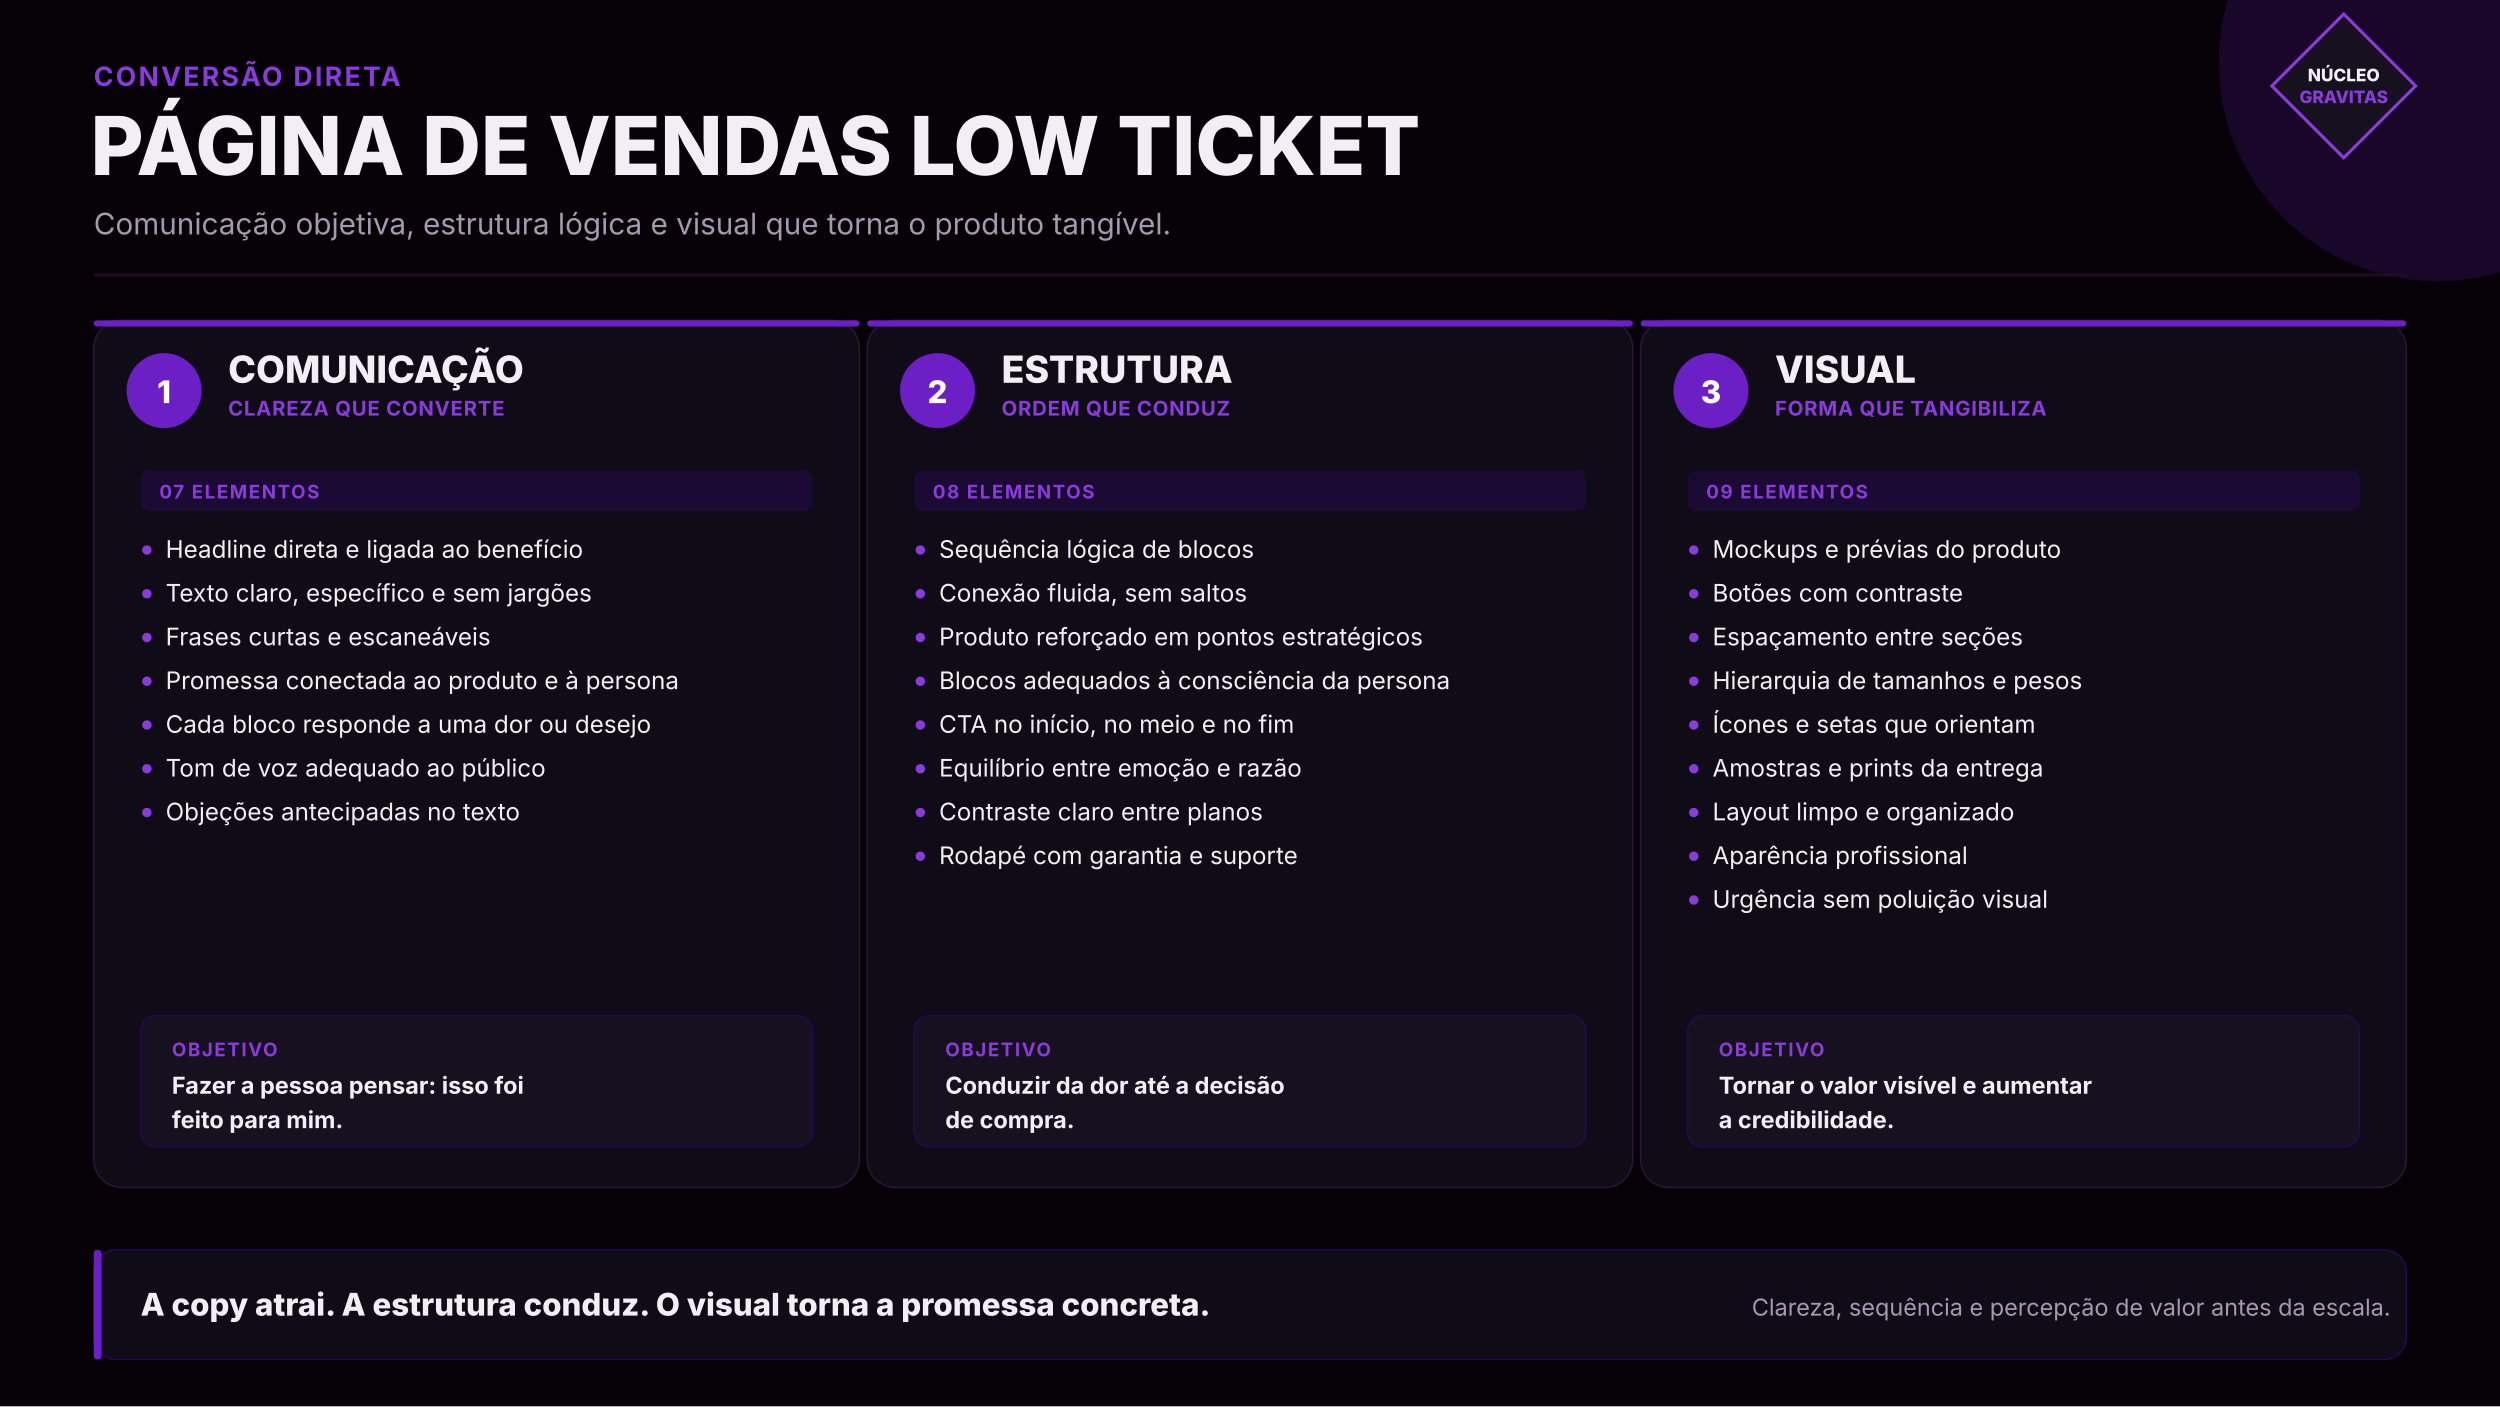
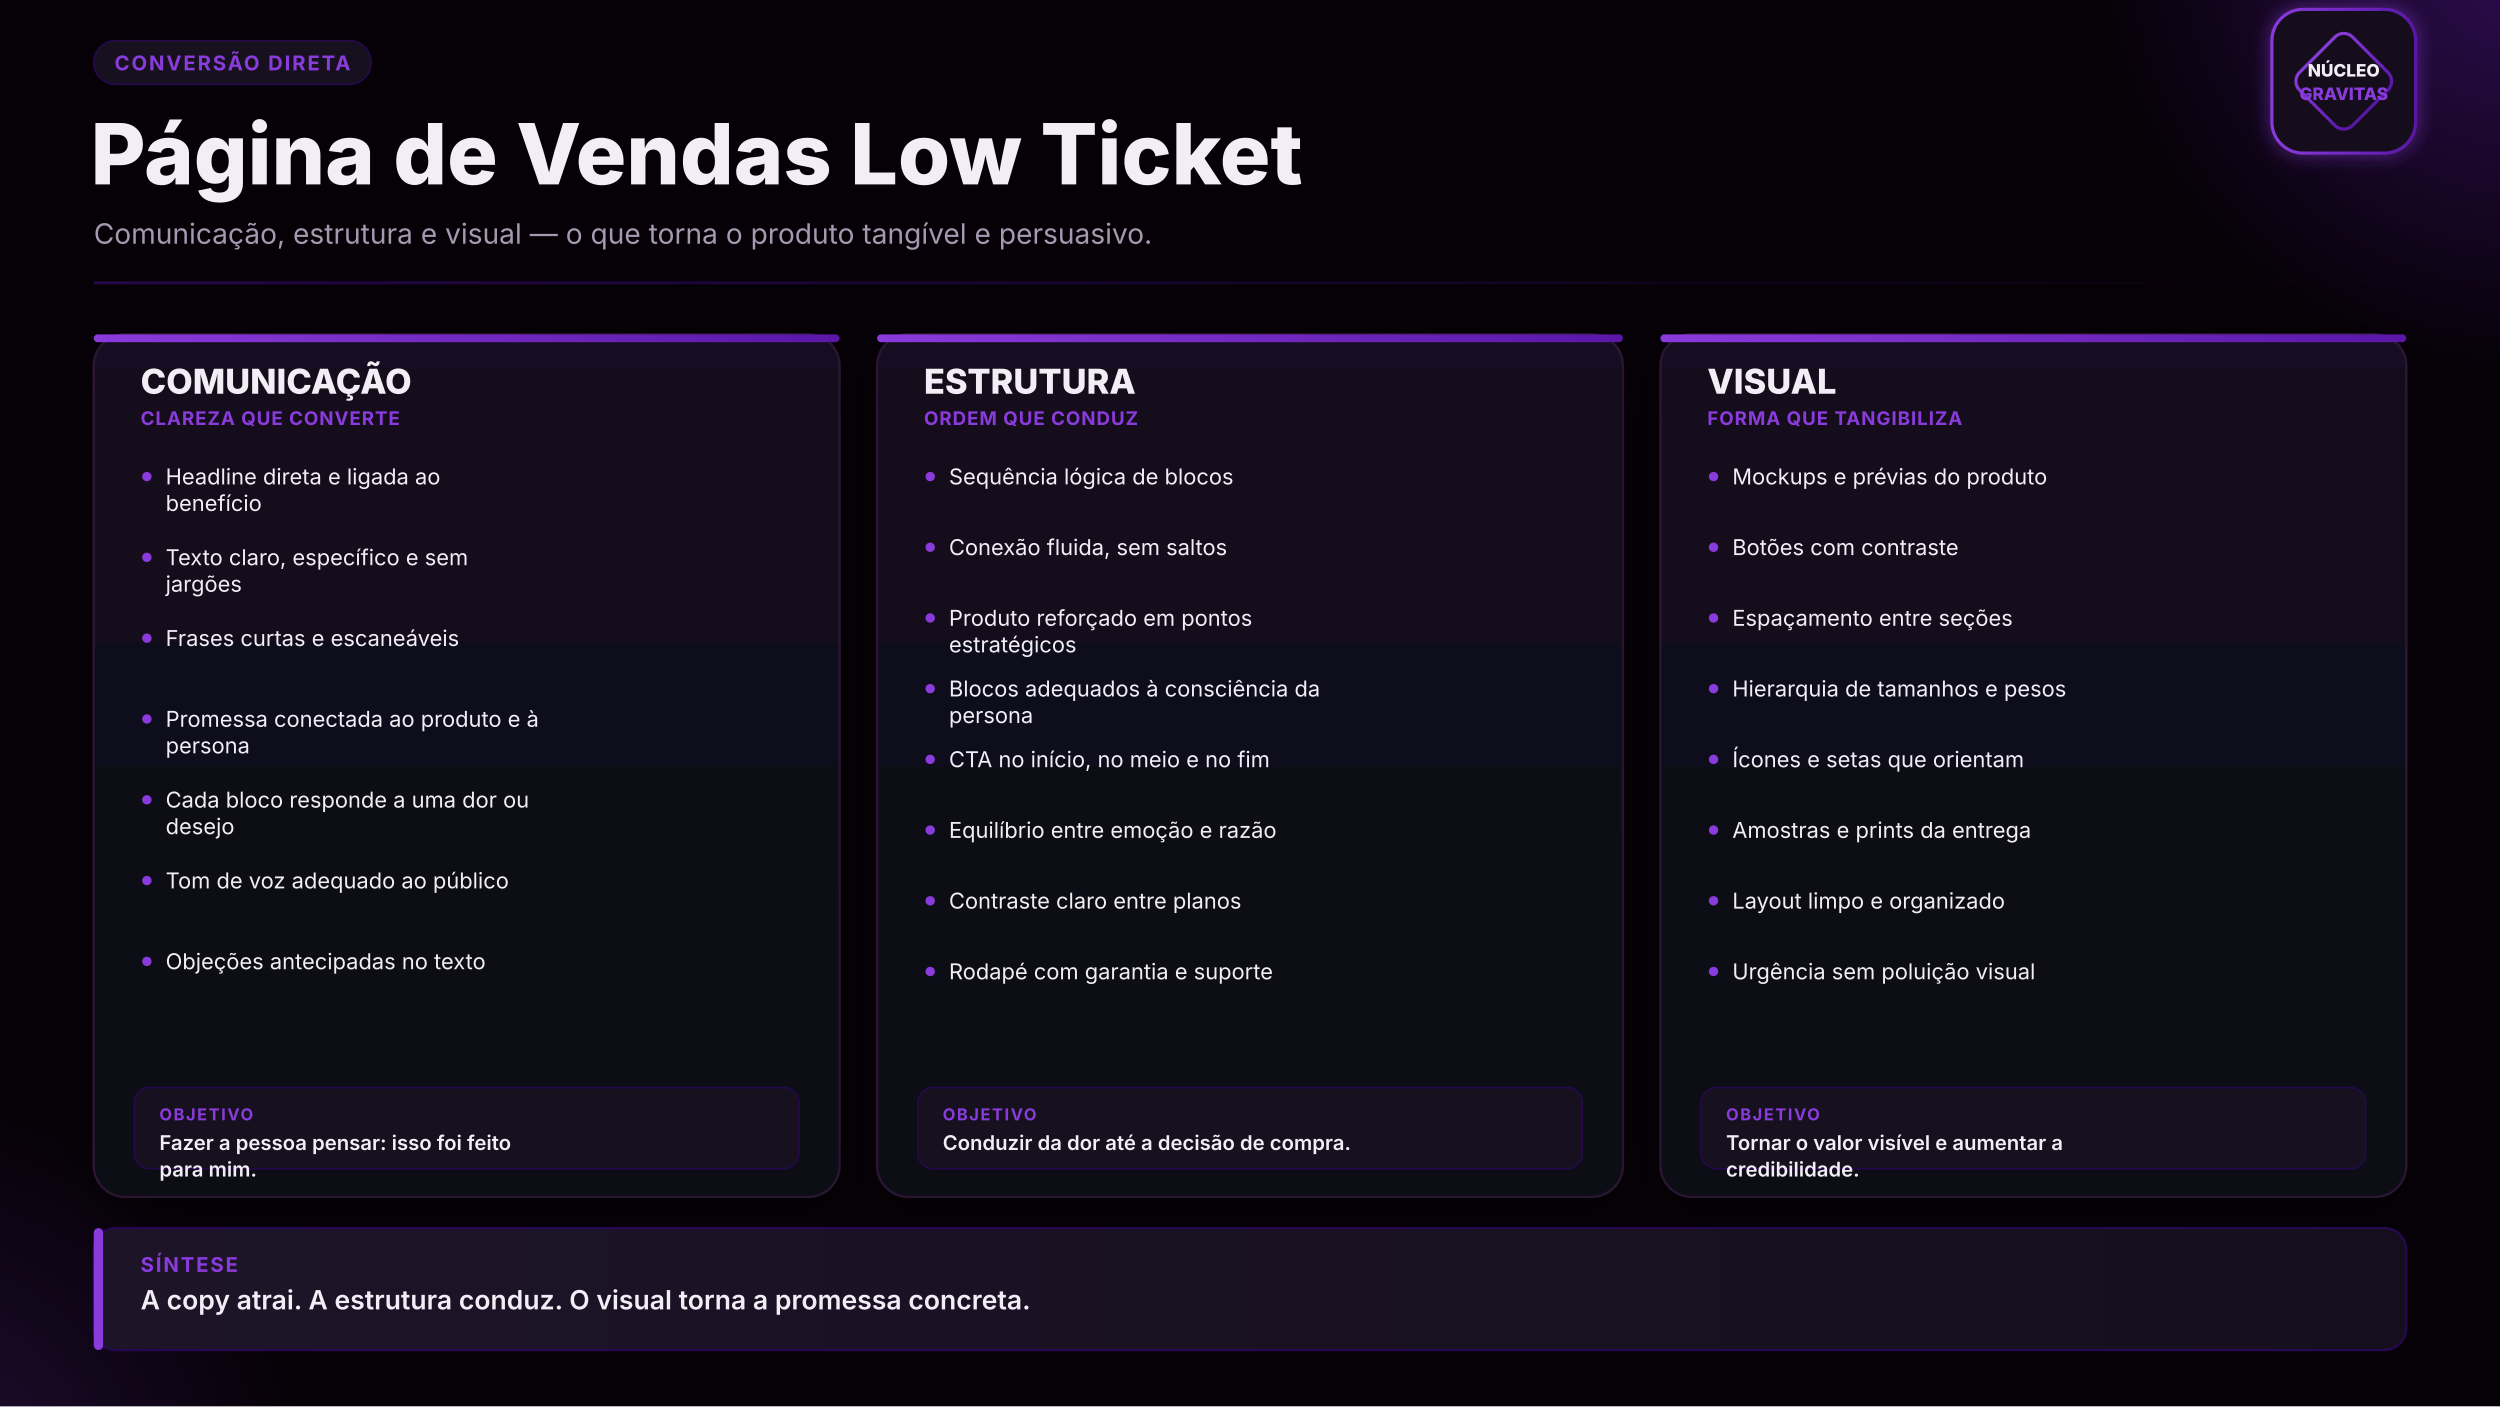
<svg xmlns="http://www.w3.org/2000/svg" viewBox="0 0 1600 900" font-family="Inter, Arial, sans-serif">
+   <defs>
+     <linearGradient id="accent" x1="0" y1="0" x2="1" y2="0">
+       <stop offset="0" stop-color="#8a3bdb" />
+       <stop offset="1" stop-color="#5a17a8" />
+     </linearGradient>
+     <linearGradient id="accentV" x1="0" y1="0" x2="0" y2="1">
+       <stop offset="0" stop-color="#8a3bdb" />
+       <stop offset="1" stop-color="#5a17a8" />
+     </linearGradient>
+     <linearGradient id="divider" x1="0" y1="0" x2="1" y2="0">
+       <stop offset="0" stop-color="#260850" stop-opacity="0.9" />
+       <stop offset="1" stop-color="#260850" stop-opacity="0" />
+     </linearGradient>
+     <radialGradient id="blob1" cx="50%" cy="50%" r="50%">
+       <stop offset="0" stop-color="#6c1fc4" stop-opacity="0.4" />
+       <stop offset="100%" stop-color="#6c1fc4" stop-opacity="0" />
+     </radialGradient>
+     <radialGradient id="blob2" cx="50%" cy="50%" r="50%">
+       <stop offset="0" stop-color="#8a3bdb" stop-opacity="0.22" />
+       <stop offset="100%" stop-color="#8a3bdb" stop-opacity="0" />
+     </radialGradient>
+     <filter id="cardShadow" x="-30%" y="-30%" width="160%" height="160%">
+       <feDropShadow dx="0" dy="10" stdDeviation="16" flood-color="#000000" flood-opacity="0.55" />
+     </filter>
+     <filter id="softGlow" x="-60%" y="-60%" width="220%" height="220%">
+       <feDropShadow dx="0" dy="0" stdDeviation="6" flood-color="#8a3bdb" flood-opacity="0.55" />
+     </filter>
+     <linearGradient id="cardFill" x1="0" y1="0" x2="0" y2="1">
+       <stop offset="0" stop-color="#141020" />
+       <stop offset="1" stop-color="#0d0913" />
+     </linearGradient>
+     <linearGradient id="calloutFill" x1="0" y1="0" x2="1" y2="0">
+       <stop offset="0" stop-color="#1d1428" />
+       <stop offset="1" stop-color="#150f1d" />
+     </linearGradient>
+   </defs>
  <rect width="1600" height="900" fill="#060107" />
-   <circle cx="1560" cy="40" r="140" fill="#6c1fc4" opacity="0.18" />
-   <text x="60" y="55" fill="#8a3bdb" font-size="17" font-weight="700" letter-spacing="1.5">CONVERSÃO DIRETA</text>
-   <text x="58" y="112" fill="#f3eef6" font-size="52" font-weight="800">PÁGINA DE VENDAS LOW TICKET</text>
-   <text x="60" y="150" fill="#a698af" font-size="19">Comunicação objetiva, estrutura lógica e visual que torna o produto tangível.</text>
-   <line x1="60" y1="176" x2="1540" y2="176" stroke="#1c0d22" stroke-width="2" />
-   <g transform="translate(1500,55)">
-     <path d="M -46 0 L 0 -46 L 46 0 L 0 46 Z" fill="#17111f" stroke="#8a3bdb" stroke-width="2" />
+   <circle cx="1620" cy="-40" r="280" fill="url(#blob1)" />
+   <circle cx="-60" cy="960" r="260" fill="url(#blob2)" />
+   <rect x="60" y="26" width="177.6" height="28" rx="14" fill="#17111f" stroke="#260850" />
+   <text x="148.8" y="45" fill="#8a3bdb" font-size="13" font-weight="700" letter-spacing="1.2" text-anchor="middle">CONVERSÃO DIRETA</text>
+   <text x="58" y="118" fill="#f3eef6" font-size="54" font-weight="800">Página de Vendas Low Ticket</text>
+   <text x="60" y="156" fill="#a698af" font-size="18">Comunicação, estrutura e visual — o que torna o produto tangível e persuasivo.</text>
+   <rect x="60" y="180" width="1480" height="2" fill="url(#divider)" />
+   <g transform="translate(1500,52)" filter="url(#softGlow)">
+     <rect x="-46" y="-46" width="92" height="92" rx="20" fill="#17111f" stroke="url(#accent)" stroke-width="2" />
+     <g transform="rotate(45)">
+       <rect x="-24" y="-24" width="48" height="48" rx="8" fill="none" stroke="url(#accent)" stroke-width="2" />
+     </g>
    <text x="0" y="-3" fill="#f3eef6" font-size="11" font-weight="800" text-anchor="middle">NÚCLEO</text>
-     <text x="0" y="11" fill="#8a3bdb" font-size="11" font-weight="800" text-anchor="middle">GRAVITAS</text>
+     <text x="0" y="12" fill="#8a3bdb" font-size="11" font-weight="800" text-anchor="middle">GRAVITAS</text>
  </g>
-   <rect x="60" y="205" width="490" height="555" rx="18" fill="#100c17" stroke="#2a1533" />
-   <rect x="60" y="205" width="490" height="4" rx="2" fill="#6c1fc4" />
-   <circle cx="105" cy="250" r="24" fill="#6c1fc4" />
-   <text x="105" y="258" fill="#fff" font-size="20" font-weight="800" text-anchor="middle">1</text>
-   <text x="146" y="245" fill="#f3eef6" font-size="24" font-weight="800">COMUNICAÇÃO</text>
-   <text x="146" y="266" fill="#8a3bdb" font-size="13" font-weight="700" letter-spacing="0.5">CLAREZA QUE CONVERTE</text>
-   <rect x="90" y="301" width="430" height="26" rx="6" fill="#260850" opacity="0.5" />
-   <text x="102" y="319" fill="#8a3bdb" font-size="12" font-weight="700" letter-spacing="1">07 ELEMENTOS</text>
-   <circle cx="94" cy="352" r="3" fill="#8a3bdb" />
-   <text x="106" y="357" fill="#f3eef6" font-size="15.5">Headline direta e ligada ao benefício</text>
-   <circle cx="94" cy="380" r="3" fill="#8a3bdb" />
-   <text x="106" y="385" fill="#f3eef6" font-size="15.5">Texto claro, específico e sem jargões</text>
-   <circle cx="94" cy="408" r="3" fill="#8a3bdb" />
-   <text x="106" y="413" fill="#f3eef6" font-size="15.5">Frases curtas e escaneáveis</text>
-   <circle cx="94" cy="436" r="3" fill="#8a3bdb" />
-   <text x="106" y="441" fill="#f3eef6" font-size="15.5">Promessa conectada ao produto e à persona</text>
-   <circle cx="94" cy="464" r="3" fill="#8a3bdb" />
-   <text x="106" y="469" fill="#f3eef6" font-size="15.5">Cada bloco responde a uma dor ou desejo</text>
-   <circle cx="94" cy="492" r="3" fill="#8a3bdb" />
-   <text x="106" y="497" fill="#f3eef6" font-size="15.5">Tom de voz adequado ao público</text>
-   <circle cx="94" cy="520" r="3" fill="#8a3bdb" />
-   <text x="106" y="525" fill="#f3eef6" font-size="15.5">Objeções antecipadas no texto</text>
-   <rect x="90" y="650" width="430" height="84" rx="10" fill="#17111f" stroke="#260850" />
-   <text x="110" y="676" fill="#8a3bdb" font-size="12" font-weight="700" letter-spacing="1">OBJETIVO</text>
-   <text x="110" y="700" fill="#f3eef6" font-size="15" font-weight="700">Fazer a pessoa pensar: isso foi</text>
-   <text x="110" y="722" fill="#f3eef6" font-size="15" font-weight="700">feito para mim.</text>
-   <rect x="555" y="205" width="490" height="555" rx="18" fill="#100c17" stroke="#2a1533" />
-   <rect x="555" y="205" width="490" height="4" rx="2" fill="#6c1fc4" />
-   <circle cx="600" cy="250" r="24" fill="#6c1fc4" />
-   <text x="600" y="258" fill="#fff" font-size="20" font-weight="800" text-anchor="middle">2</text>
-   <text x="641" y="245" fill="#f3eef6" font-size="24" font-weight="800">ESTRUTURA</text>
-   <text x="641" y="266" fill="#8a3bdb" font-size="13" font-weight="700" letter-spacing="0.5">ORDEM QUE CONDUZ</text>
-   <rect x="585" y="301" width="430" height="26" rx="6" fill="#260850" opacity="0.5" />
-   <text x="597" y="319" fill="#8a3bdb" font-size="12" font-weight="700" letter-spacing="1">08 ELEMENTOS</text>
-   <circle cx="589" cy="352" r="3" fill="#8a3bdb" />
-   <text x="601" y="357" fill="#f3eef6" font-size="15.5">Sequência lógica de blocos</text>
-   <circle cx="589" cy="380" r="3" fill="#8a3bdb" />
-   <text x="601" y="385" fill="#f3eef6" font-size="15.5">Conexão fluida, sem saltos</text>
-   <circle cx="589" cy="408" r="3" fill="#8a3bdb" />
-   <text x="601" y="413" fill="#f3eef6" font-size="15.5">Produto reforçado em pontos estratégicos</text>
-   <circle cx="589" cy="436" r="3" fill="#8a3bdb" />
-   <text x="601" y="441" fill="#f3eef6" font-size="15.5">Blocos adequados à consciência da persona</text>
-   <circle cx="589" cy="464" r="3" fill="#8a3bdb" />
-   <text x="601" y="469" fill="#f3eef6" font-size="15.5">CTA no início, no meio e no fim</text>
-   <circle cx="589" cy="492" r="3" fill="#8a3bdb" />
-   <text x="601" y="497" fill="#f3eef6" font-size="15.5">Equilíbrio entre emoção e razão</text>
-   <circle cx="589" cy="520" r="3" fill="#8a3bdb" />
-   <text x="601" y="525" fill="#f3eef6" font-size="15.5">Contraste claro entre planos</text>
-   <circle cx="589" cy="548" r="3" fill="#8a3bdb" />
-   <text x="601" y="553" fill="#f3eef6" font-size="15.5">Rodapé com garantia e suporte</text>
-   <rect x="585" y="650" width="430" height="84" rx="10" fill="#17111f" stroke="#260850" />
-   <text x="605" y="676" fill="#8a3bdb" font-size="12" font-weight="700" letter-spacing="1">OBJETIVO</text>
-   <text x="605" y="700" fill="#f3eef6" font-size="15" font-weight="700">Conduzir da dor até a decisão</text>
-   <text x="605" y="722" fill="#f3eef6" font-size="15" font-weight="700">de compra.</text>
-   <rect x="1050" y="205" width="490" height="555" rx="18" fill="#100c17" stroke="#2a1533" />
-   <rect x="1050" y="205" width="490" height="4" rx="2" fill="#6c1fc4" />
-   <circle cx="1095" cy="250" r="24" fill="#6c1fc4" />
-   <text x="1095" y="258" fill="#fff" font-size="20" font-weight="800" text-anchor="middle">3</text>
-   <text x="1136" y="245" fill="#f3eef6" font-size="24" font-weight="800">VISUAL</text>
-   <text x="1136" y="266" fill="#8a3bdb" font-size="13" font-weight="700" letter-spacing="0.5">FORMA QUE TANGIBILIZA</text>
-   <rect x="1080" y="301" width="430" height="26" rx="6" fill="#260850" opacity="0.5" />
-   <text x="1092" y="319" fill="#8a3bdb" font-size="12" font-weight="700" letter-spacing="1">09 ELEMENTOS</text>
-   <circle cx="1084" cy="352" r="3" fill="#8a3bdb" />
-   <text x="1096" y="357" fill="#f3eef6" font-size="15.5">Mockups e prévias do produto</text>
-   <circle cx="1084" cy="380" r="3" fill="#8a3bdb" />
-   <text x="1096" y="385" fill="#f3eef6" font-size="15.5">Botões com contraste</text>
-   <circle cx="1084" cy="408" r="3" fill="#8a3bdb" />
-   <text x="1096" y="413" fill="#f3eef6" font-size="15.5">Espaçamento entre seções</text>
-   <circle cx="1084" cy="436" r="3" fill="#8a3bdb" />
-   <text x="1096" y="441" fill="#f3eef6" font-size="15.5">Hierarquia de tamanhos e pesos</text>
-   <circle cx="1084" cy="464" r="3" fill="#8a3bdb" />
-   <text x="1096" y="469" fill="#f3eef6" font-size="15.5">Ícones e setas que orientam</text>
-   <circle cx="1084" cy="492" r="3" fill="#8a3bdb" />
-   <text x="1096" y="497" fill="#f3eef6" font-size="15.5">Amostras e prints da entrega</text>
-   <circle cx="1084" cy="520" r="3" fill="#8a3bdb" />
-   <text x="1096" y="525" fill="#f3eef6" font-size="15.5">Layout limpo e organizado</text>
-   <circle cx="1084" cy="548" r="3" fill="#8a3bdb" />
-   <text x="1096" y="553" fill="#f3eef6" font-size="15.5">Aparência profissional</text>
-   <circle cx="1084" cy="576" r="3" fill="#8a3bdb" />
-   <text x="1096" y="581" fill="#f3eef6" font-size="15.5">Urgência sem poluição visual</text>
-   <rect x="1080" y="650" width="430" height="84" rx="10" fill="#17111f" stroke="#260850" />
-   <text x="1100" y="676" fill="#8a3bdb" font-size="12" font-weight="700" letter-spacing="1">OBJETIVO</text>
-   <text x="1100" y="700" fill="#f3eef6" font-size="15" font-weight="700">Tornar o valor visível e aumentar</text>
-   <text x="1100" y="722" fill="#f3eef6" font-size="15" font-weight="700">a credibilidade.</text>
-   <rect x="60" y="800" width="1480" height="70" rx="14" fill="#100c17" stroke="#260850" />
-   <rect x="60" y="800" width="5" height="70" rx="2" fill="#6c1fc4" />
-   <text x="90" y="842" fill="#f3eef6" font-size="20" font-weight="800">A copy atrai. A estrutura conduz. O visual torna a promessa concreta.</text>
-   <text x="1530" y="842" fill="#a698af" font-size="15" text-anchor="end">Clareza, sequência e percepção de valor antes da escala.</text>
+   <rect x="60" y="214" width="477.333" height="552" rx="20" fill="url(#cardFill)" stroke="#2a1533" stroke-width="1.5" filter="url(#cardShadow)" />
+   <rect x="60" y="214" width="477.333" height="5" rx="2.5" fill="url(#accent)" />
+   <text x="90" y="252" fill="#f3eef6" font-size="22" font-weight="800">COMUNICAÇÃO</text>
+   <text x="90" y="272" fill="#8a3bdb" font-size="12" font-weight="700" letter-spacing="0.6">CLAREZA QUE CONVERTE</text>
+   <circle cx="94" cy="305" r="3" fill="#8a3bdb" />
+   <text x="106" y="310" fill="#f3eef6" font-size="14">Headline direta e ligada ao</text>
+   <text x="106" y="327" fill="#f3eef6" font-size="14">benefício</text>
+   <circle cx="94" cy="356.714" r="3" fill="#8a3bdb" />
+   <text x="106" y="361.714" fill="#f3eef6" font-size="14">Texto claro, específico e sem</text>
+   <text x="106" y="378.714" fill="#f3eef6" font-size="14">jargões</text>
+   <circle cx="94" cy="408.429" r="3" fill="#8a3bdb" />
+   <text x="106" y="413.429" fill="#f3eef6" font-size="14">Frases curtas e escaneáveis</text>
+   <circle cx="94" cy="460.143" r="3" fill="#8a3bdb" />
+   <text x="106" y="465.143" fill="#f3eef6" font-size="14">Promessa conectada ao produto e à</text>
+   <text x="106" y="482.143" fill="#f3eef6" font-size="14">persona</text>
+   <circle cx="94" cy="511.857" r="3" fill="#8a3bdb" />
+   <text x="106" y="516.857" fill="#f3eef6" font-size="14">Cada bloco responde a uma dor ou</text>
+   <text x="106" y="533.857" fill="#f3eef6" font-size="14">desejo</text>
+   <circle cx="94" cy="563.571" r="3" fill="#8a3bdb" />
+   <text x="106" y="568.571" fill="#f3eef6" font-size="14">Tom de voz adequado ao público</text>
+   <circle cx="94" cy="615.286" r="3" fill="#8a3bdb" />
+   <text x="106" y="620.286" fill="#f3eef6" font-size="14">Objeções antecipadas no texto</text>
+   <rect x="86" y="696" width="425.333" height="52" rx="10" fill="#17111f" stroke="#260850" />
+   <text x="102" y="717" fill="#8a3bdb" font-size="10.5" font-weight="700" letter-spacing="1">OBJETIVO</text>
+   <text x="102" y="736" fill="#f3eef6" font-size="13" font-weight="600">Fazer a pessoa pensar: isso foi feito</text>
+   <text x="102" y="753" fill="#f3eef6" font-size="13" font-weight="600">para mim.</text>
+   <rect x="561.333" y="214" width="477.333" height="552" rx="20" fill="url(#cardFill)" stroke="#2a1533" stroke-width="1.5" filter="url(#cardShadow)" />
+   <rect x="561.333" y="214" width="477.333" height="5" rx="2.5" fill="url(#accent)" />
+   <text x="591.333" y="252" fill="#f3eef6" font-size="22" font-weight="800">ESTRUTURA</text>
+   <text x="591.333" y="272" fill="#8a3bdb" font-size="12" font-weight="700" letter-spacing="0.6">ORDEM QUE CONDUZ</text>
+   <circle cx="595.333" cy="305" r="3" fill="#8a3bdb" />
+   <text x="607.333" y="310" fill="#f3eef6" font-size="14">Sequência lógica de blocos</text>
+   <circle cx="595.333" cy="350.25" r="3" fill="#8a3bdb" />
+   <text x="607.333" y="355.25" fill="#f3eef6" font-size="14">Conexão fluida, sem saltos</text>
+   <circle cx="595.333" cy="395.5" r="3" fill="#8a3bdb" />
+   <text x="607.333" y="400.5" fill="#f3eef6" font-size="14">Produto reforçado em pontos</text>
+   <text x="607.333" y="417.5" fill="#f3eef6" font-size="14">estratégicos</text>
+   <circle cx="595.333" cy="440.75" r="3" fill="#8a3bdb" />
+   <text x="607.333" y="445.75" fill="#f3eef6" font-size="14">Blocos adequados à consciência da</text>
+   <text x="607.333" y="462.75" fill="#f3eef6" font-size="14">persona</text>
+   <circle cx="595.333" cy="486" r="3" fill="#8a3bdb" />
+   <text x="607.333" y="491" fill="#f3eef6" font-size="14">CTA no início, no meio e no fim</text>
+   <circle cx="595.333" cy="531.25" r="3" fill="#8a3bdb" />
+   <text x="607.333" y="536.25" fill="#f3eef6" font-size="14">Equilíbrio entre emoção e razão</text>
+   <circle cx="595.333" cy="576.5" r="3" fill="#8a3bdb" />
+   <text x="607.333" y="581.5" fill="#f3eef6" font-size="14">Contraste claro entre planos</text>
+   <circle cx="595.333" cy="621.75" r="3" fill="#8a3bdb" />
+   <text x="607.333" y="626.75" fill="#f3eef6" font-size="14">Rodapé com garantia e suporte</text>
+   <rect x="587.333" y="696" width="425.333" height="52" rx="10" fill="#17111f" stroke="#260850" />
+   <text x="603.333" y="717" fill="#8a3bdb" font-size="10.5" font-weight="700" letter-spacing="1">OBJETIVO</text>
+   <text x="603.333" y="736" fill="#f3eef6" font-size="13" font-weight="600">Conduzir da dor até a decisão de compra.</text>
+   <rect x="1062.667" y="214" width="477.333" height="552" rx="20" fill="url(#cardFill)" stroke="#2a1533" stroke-width="1.5" filter="url(#cardShadow)" />
+   <rect x="1062.667" y="214" width="477.333" height="5" rx="2.5" fill="url(#accent)" />
+   <text x="1092.667" y="252" fill="#f3eef6" font-size="22" font-weight="800">VISUAL</text>
+   <text x="1092.667" y="272" fill="#8a3bdb" font-size="12" font-weight="700" letter-spacing="0.6">FORMA QUE TANGIBILIZA</text>
+   <circle cx="1096.667" cy="305" r="3" fill="#8a3bdb" />
+   <text x="1108.667" y="310" fill="#f3eef6" font-size="14">Mockups e prévias do produto</text>
+   <circle cx="1096.667" cy="350.25" r="3" fill="#8a3bdb" />
+   <text x="1108.667" y="355.25" fill="#f3eef6" font-size="14">Botões com contraste</text>
+   <circle cx="1096.667" cy="395.5" r="3" fill="#8a3bdb" />
+   <text x="1108.667" y="400.5" fill="#f3eef6" font-size="14">Espaçamento entre seções</text>
+   <circle cx="1096.667" cy="440.75" r="3" fill="#8a3bdb" />
+   <text x="1108.667" y="445.75" fill="#f3eef6" font-size="14">Hierarquia de tamanhos e pesos</text>
+   <circle cx="1096.667" cy="486" r="3" fill="#8a3bdb" />
+   <text x="1108.667" y="491" fill="#f3eef6" font-size="14">Ícones e setas que orientam</text>
+   <circle cx="1096.667" cy="531.25" r="3" fill="#8a3bdb" />
+   <text x="1108.667" y="536.25" fill="#f3eef6" font-size="14">Amostras e prints da entrega</text>
+   <circle cx="1096.667" cy="576.5" r="3" fill="#8a3bdb" />
+   <text x="1108.667" y="581.5" fill="#f3eef6" font-size="14">Layout limpo e organizado</text>
+   <circle cx="1096.667" cy="621.75" r="3" fill="#8a3bdb" />
+   <text x="1108.667" y="626.75" fill="#f3eef6" font-size="14">Urgência sem poluição visual</text>
+   <rect x="1088.667" y="696" width="425.333" height="52" rx="10" fill="#17111f" stroke="#260850" />
+   <text x="1104.667" y="717" fill="#8a3bdb" font-size="10.5" font-weight="700" letter-spacing="1">OBJETIVO</text>
+   <text x="1104.667" y="736" fill="#f3eef6" font-size="13" font-weight="600">Tornar o valor visível e aumentar a</text>
+   <text x="1104.667" y="753" fill="#f3eef6" font-size="13" font-weight="600">credibilidade.</text>
+   <rect x="60" y="786" width="1480" height="78" rx="14" fill="url(#calloutFill)" stroke="#260850" stroke-width="1.5" />
+   <rect x="60" y="786" width="6" height="78" rx="3" fill="#8a3bdb" />
+   <text x="90" y="814" fill="#8a3bdb" font-size="13" font-weight="700" letter-spacing="1.2">SÍNTESE</text>
+   <text x="90" y="838" fill="#f3eef6" font-size="17" font-weight="600">A copy atrai. A estrutura conduz. O visual torna a promessa concreta.</text>
</svg>
